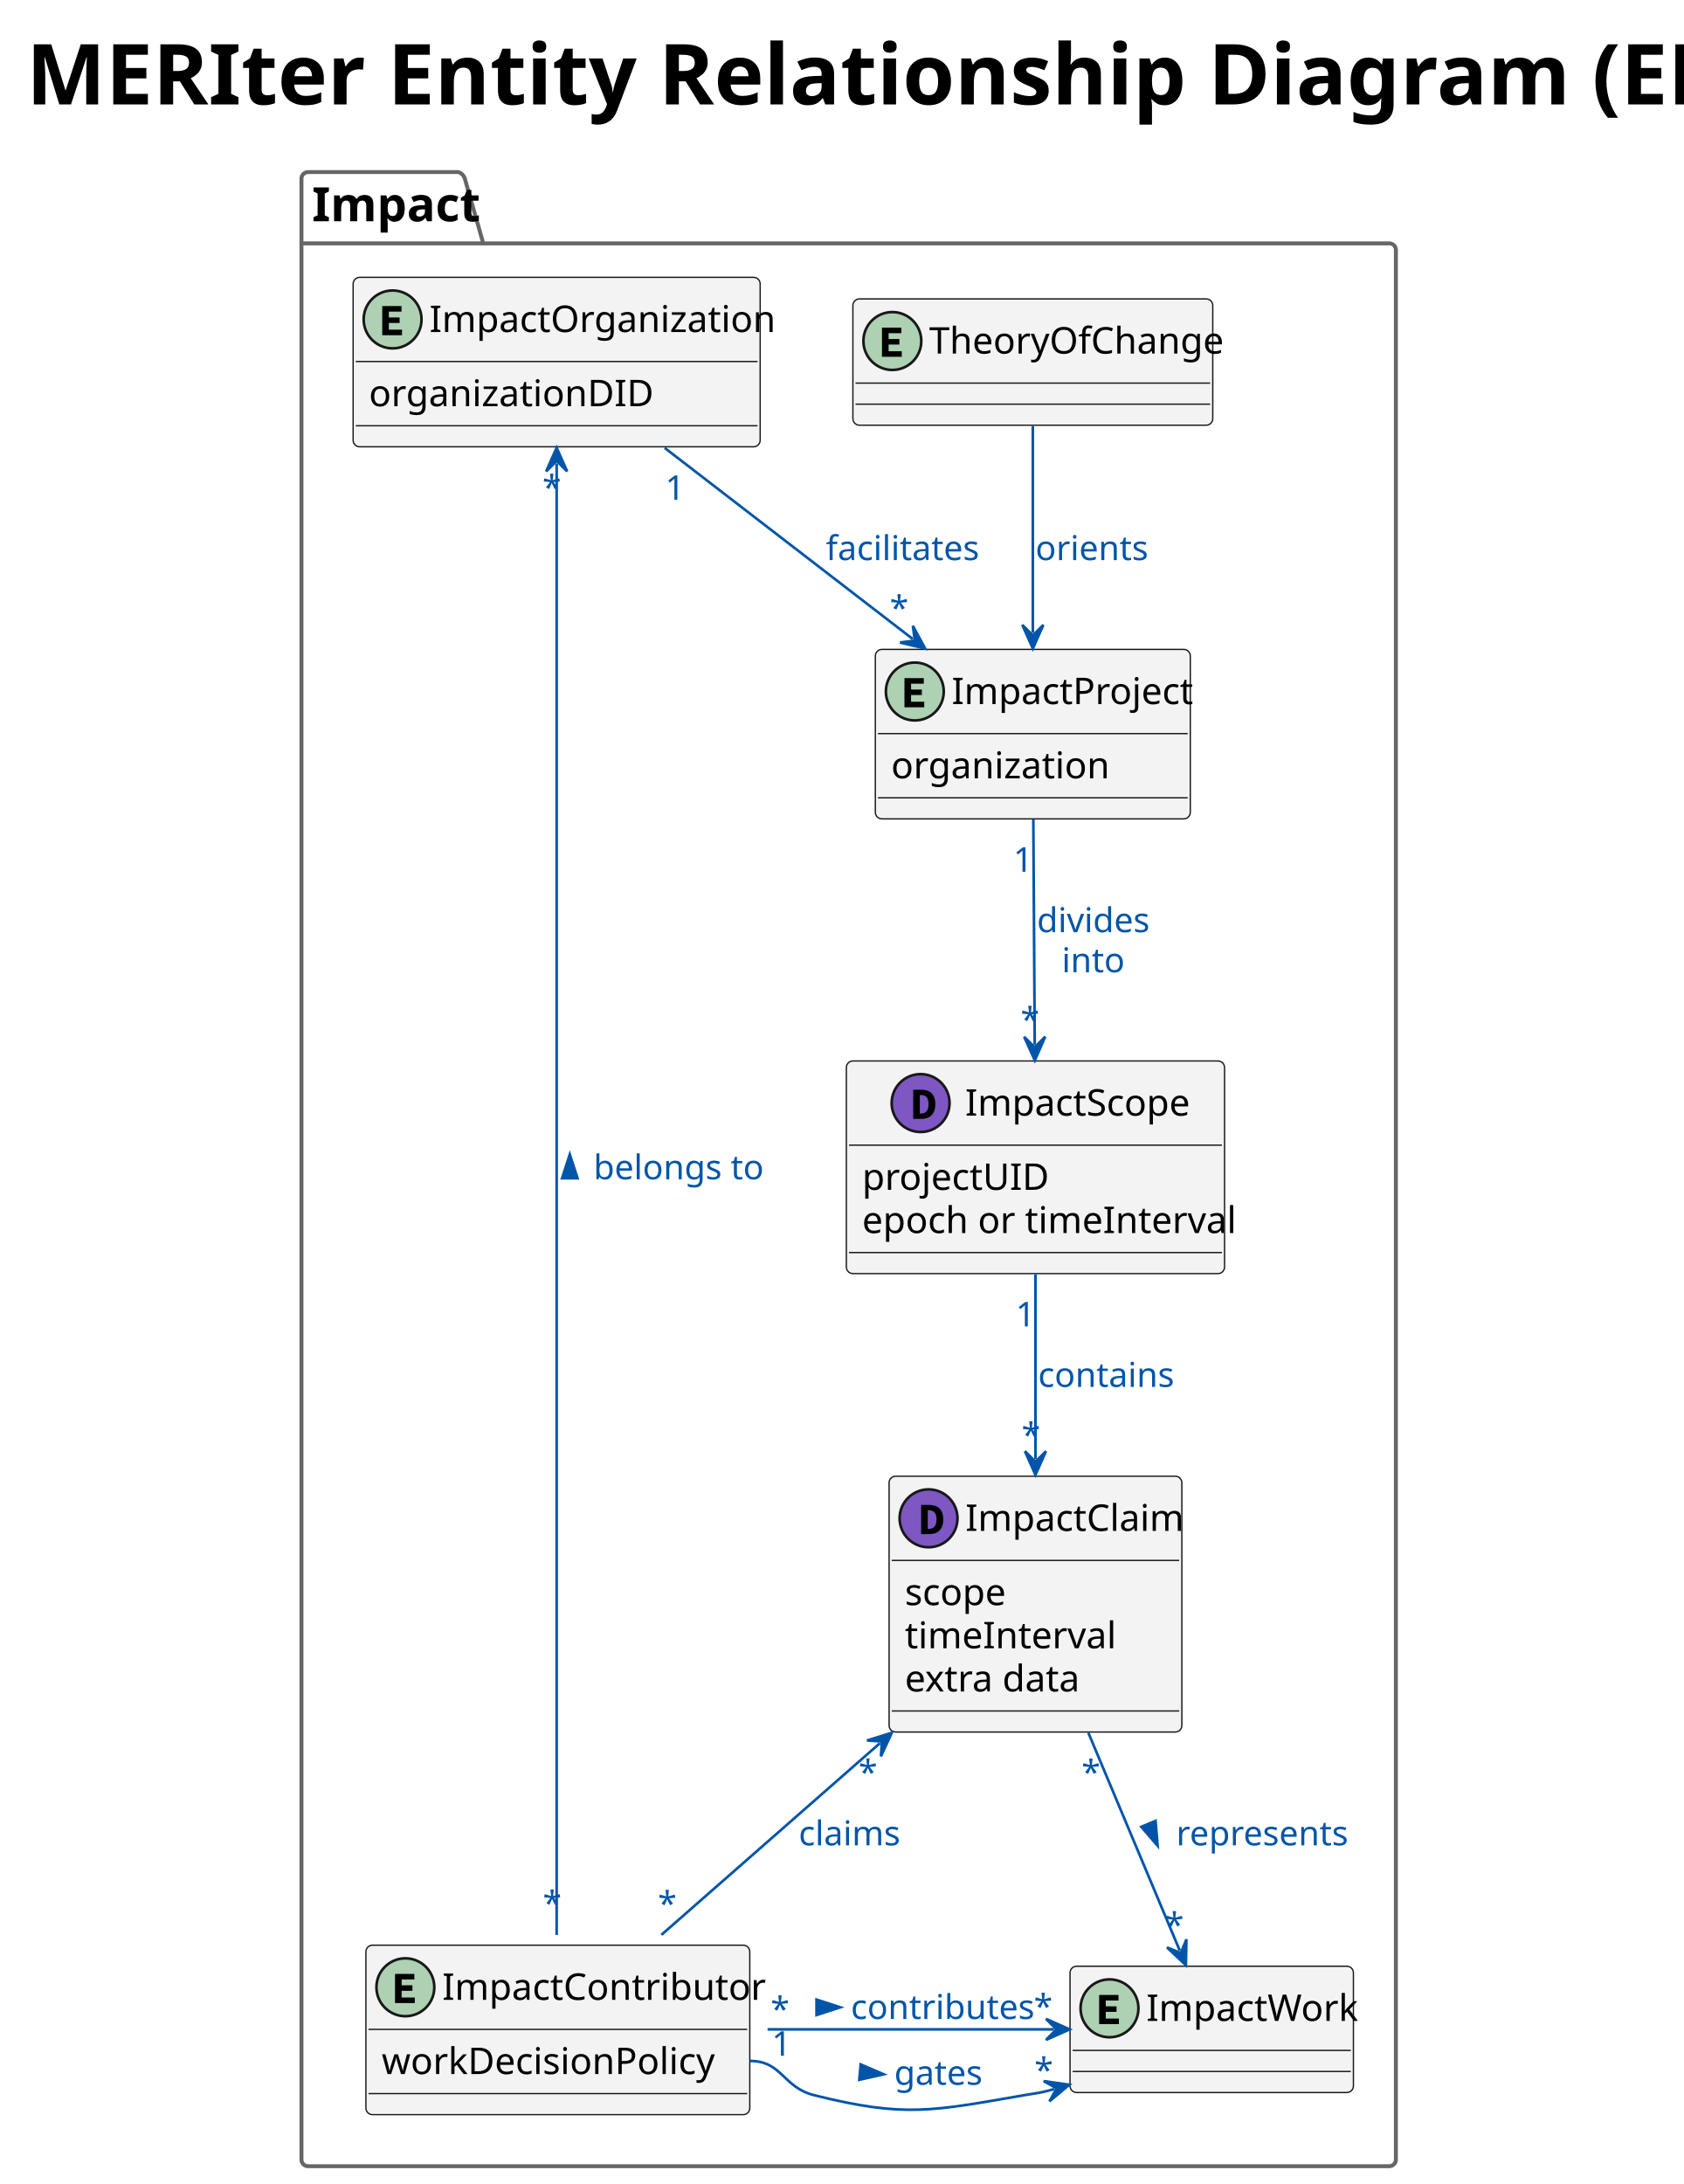
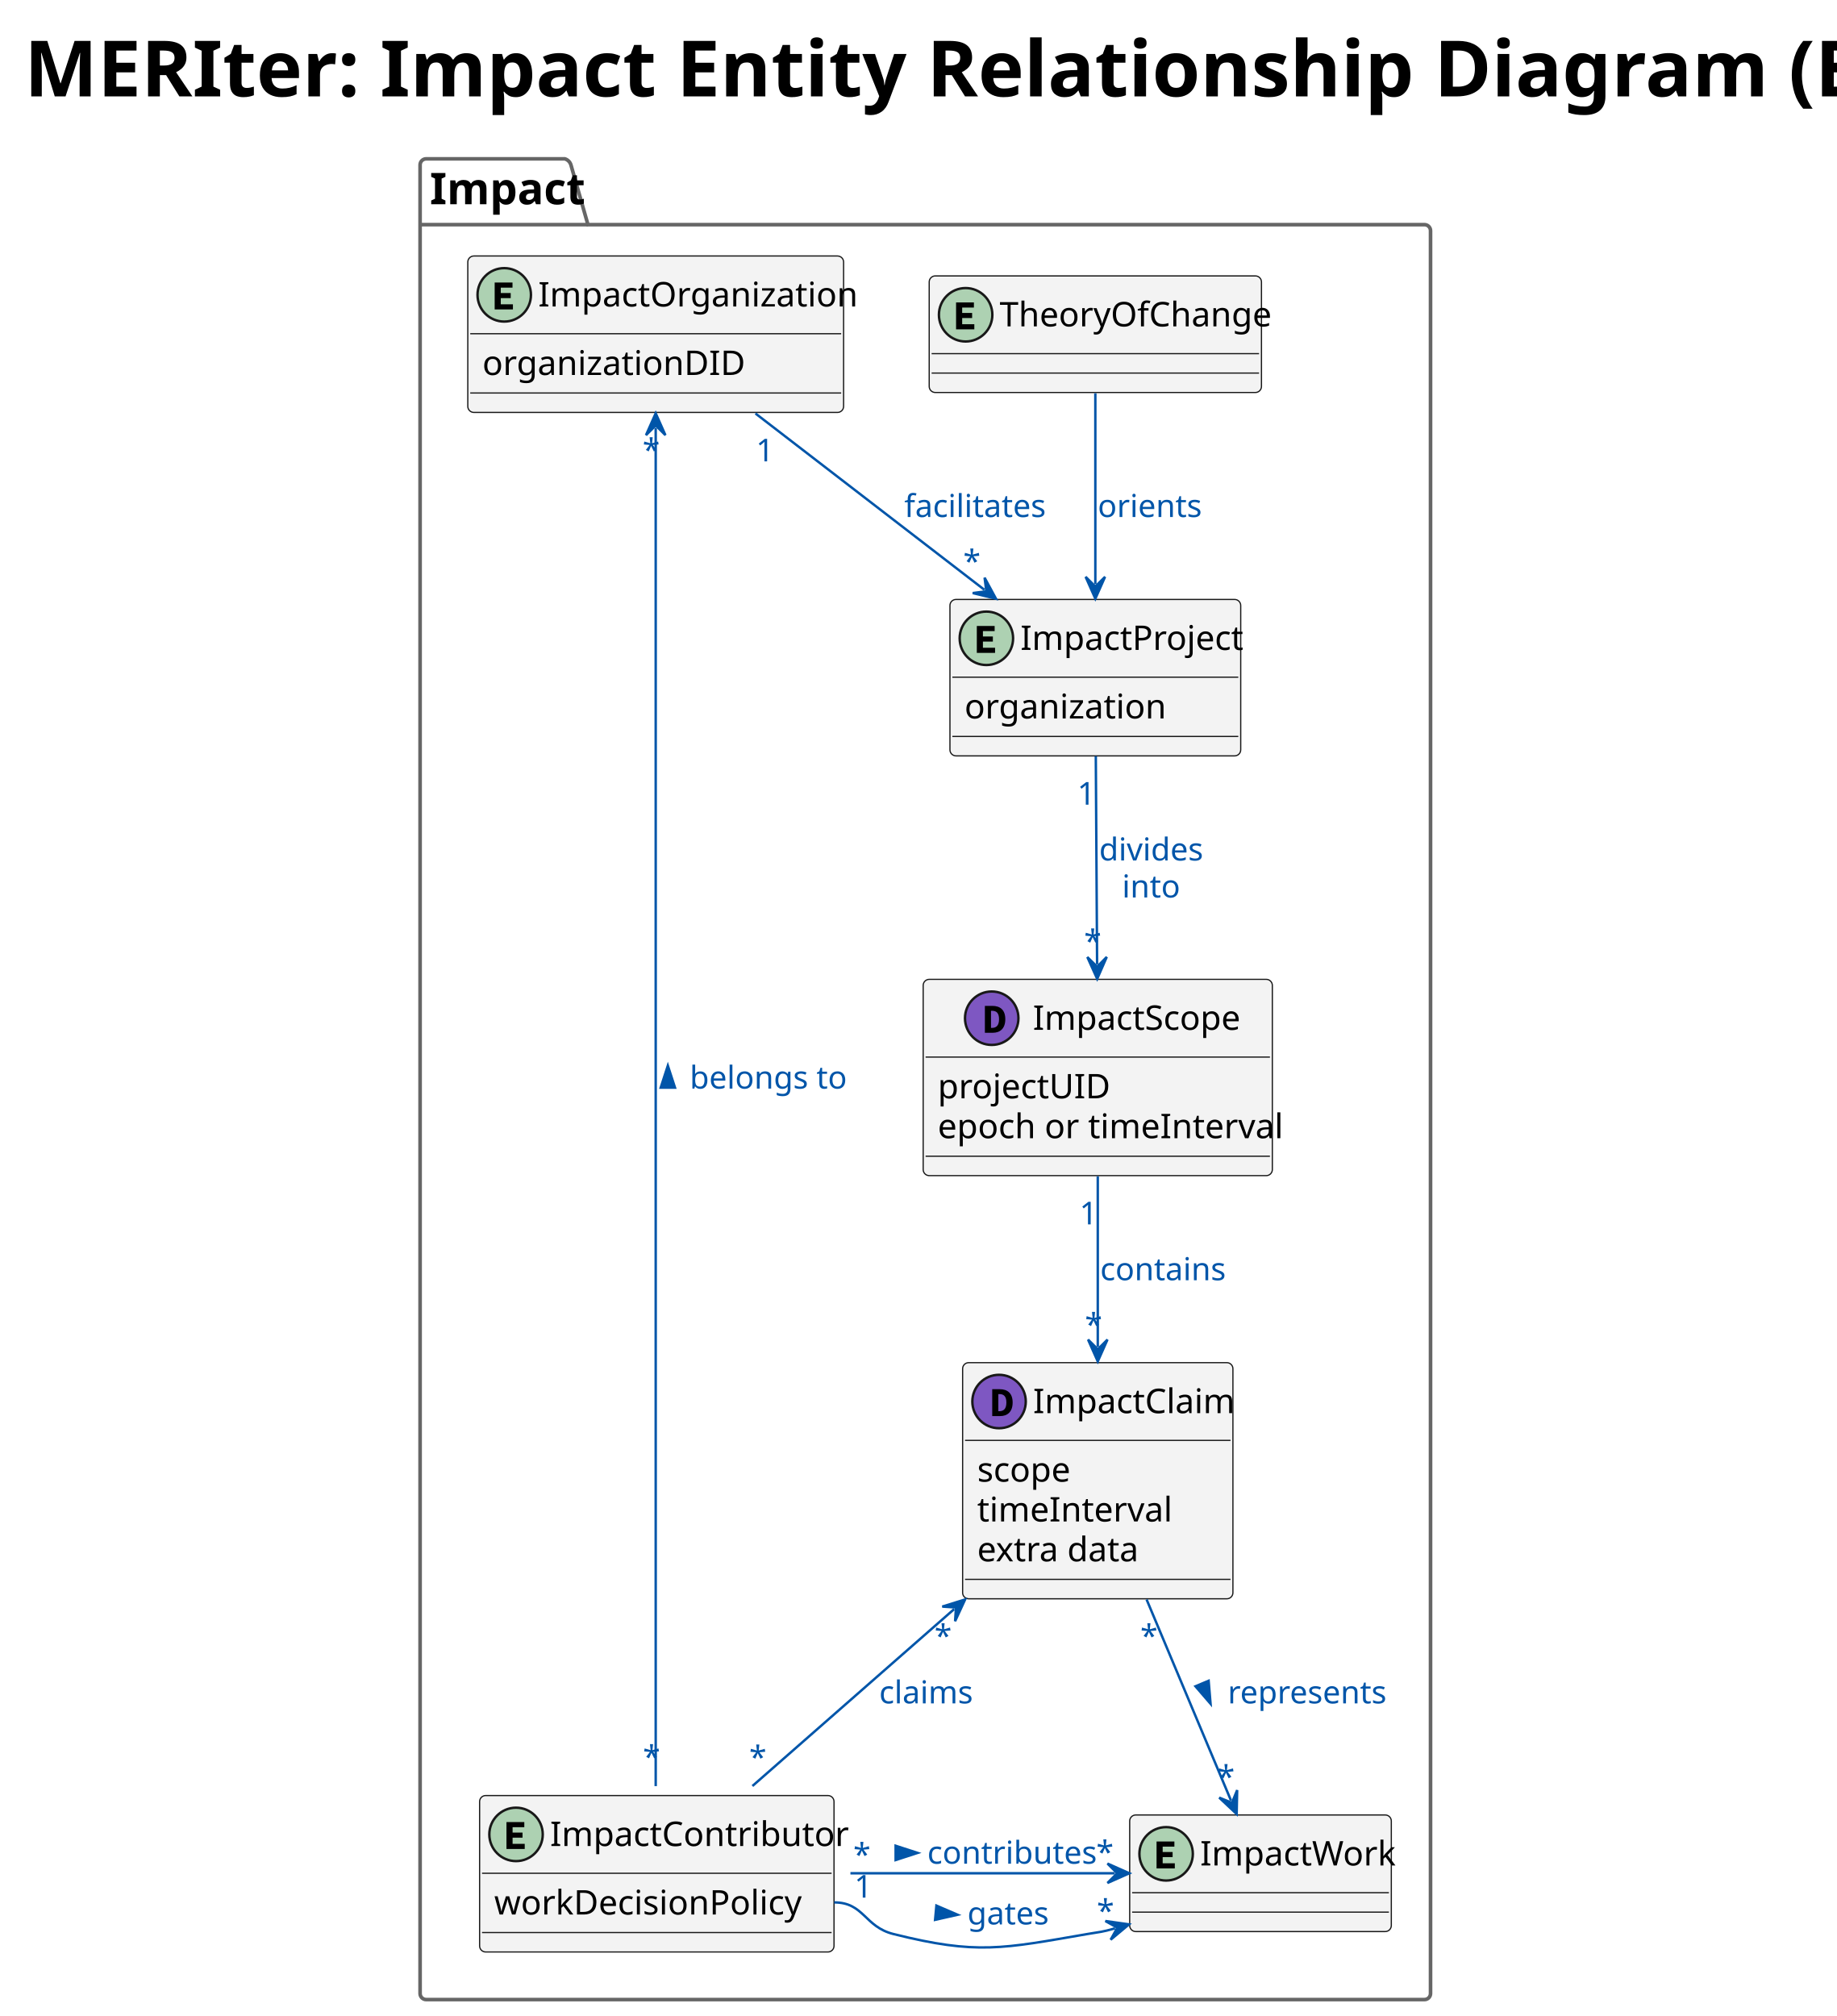
- <svg xmlns="http://www.w3.org/2000/svg" xmlns:xlink="http://www.w3.org/1999/xlink" contentStyleType="text/css" data-diagram-type="CLASS" height="830px" preserveAspectRatio="none" style="width:640px;height:830px;background:#FFFFFF;" version="1.1" viewBox="0 0 640 830" width="640px" zoomAndPan="magnify">
+ <svg xmlns="http://www.w3.org/2000/svg" xmlns:xlink="http://www.w3.org/1999/xlink" contentStyleType="text/css" data-diagram-type="CLASS" height="830px" preserveAspectRatio="none" style="width:756px;height:830px;background:#FFFFFF;" version="1.1" viewBox="0 0 756 830" width="756px" zoomAndPan="magnify">
  <defs />
  <g>
-     <g class="title" data-source-line="25">
-       <text fill="#000000" font-family="sans-serif" font-size="32" font-weight="bold" lengthAdjust="spacing" textLength="612.172" x="10" y="39.688">MERIter Entity Relationship Diagram (ERD)</text>
+     <g class="title" data-source-line="27">
+       <text fill="#000000" font-family="sans-serif" font-size="32" font-weight="bold" lengthAdjust="spacing" textLength="728.906" x="10" y="39.688">MERIter: Impact Entity Relationship Diagram (ERD)</text>
    </g>
-     <g class="cluster" data-entity="Impact" data-source-line="94" data-uid="ent0002" id="cluster_Impact">
-       <path d="M117.086,65.394 L174.186,65.394 A3.75,3.75 0 0 1 176.686,67.894 L183.686,92.488 L528.086,92.488 A2.5,2.5 0 0 1 530.586,94.988 L530.586,820.735 A2.5,2.5 0 0 1 528.086,823.235 L117.086,823.235 A2.5,2.5 0 0 1 114.586,820.735 L114.586,67.894 A2.5,2.5 0 0 1 117.086,65.394" fill="none" style="stroke:#666666;stroke-width:1.5;" />
-       <line style="stroke:#666666;stroke-width:1.5;" x1="114.586" x2="183.686" y1="92.488" y2="92.488" />
-       <text fill="#000000" font-family="sans-serif" font-size="18" font-weight="bold" lengthAdjust="spacing" textLength="56.101" x="118.586" y="84.094">Impact</text>
+     <g class="cluster" data-entity="Impact" data-source-line="96" data-uid="ent0002" id="cluster_Impact">
+       <path d="M175.453,65.394 L232.554,65.394 A3.75,3.75 0 0 1 235.054,67.894 L242.054,92.488 L586.453,92.488 A2.5,2.5 0 0 1 588.953,94.988 L588.953,820.735 A2.5,2.5 0 0 1 586.453,823.235 L175.453,823.235 A2.5,2.5 0 0 1 172.953,820.735 L172.953,67.894 A2.5,2.5 0 0 1 175.453,65.394" fill="none" style="stroke:#666666;stroke-width:1.5;" />
+       <line style="stroke:#666666;stroke-width:1.5;" x1="172.953" x2="242.054" y1="92.488" y2="92.488" />
+       <text fill="#000000" font-family="sans-serif" font-size="18" font-weight="bold" lengthAdjust="spacing" textLength="56.101" x="176.953" y="84.094">Impact</text>
    </g>
-     <g class="entity" data-entity="TheoryOfChange" data-source-line="95" data-uid="ent0003" id="entity_TheoryOfChange">
+     <g class="entity" data-entity="TheoryOfChange" data-source-line="97" data-uid="ent0003" id="entity_TheoryOfChange">
      <a href="" target="_top" title="The TheoryOfChange is a framework that describes how and why desired changes are expected to happen in a particular context." xlink:actuate="onRequest" xlink:href="" xlink:show="new" xlink:title="The TheoryOfChange is a framework that describes how and why desired changes are expected to happen in a particular context." xlink:type="simple">
-         <rect fill="#555555" fill-opacity="0.067" height="48" rx="2.5" ry="2.5" style="stroke:#181818;stroke-width:0.5;" width="136.795" x="324.186" y="113.594" />
-         <ellipse cx="339.186" cy="129.595" fill="#ADD1B2" rx="11" ry="11" style="stroke:#181818;stroke-width:1;" />
-         <path d="M335.248,135.595 L342.764,135.595 L342.764,133.485 L337.764,133.485 L337.764,130.938 L341.858,130.938 L341.858,128.845 L337.764,128.845 L337.764,126.626 L342.592,126.626 L342.592,124.516 L335.248,124.516 L335.248,135.595 Z " fill="#000000" />
-         <text fill="#000000" font-family="sans-serif" font-size="14" lengthAdjust="spacing" textLength="104.795" x="353.186" y="134.38">TheoryOfChange</text>
-         <line style="stroke:#181818;stroke-width:0.5;" x1="325.186" x2="459.981" y1="145.595" y2="145.595" />
-         <line style="stroke:#181818;stroke-width:0.5;" x1="325.186" x2="459.981" y1="153.595" y2="153.595" />
+         <rect fill="#555555" fill-opacity="0.067" height="48" rx="2.5" ry="2.5" style="stroke:#181818;stroke-width:0.5;" width="136.795" x="382.553" y="113.594" />
+         <ellipse cx="397.553" cy="129.595" fill="#ADD1B2" rx="11" ry="11" style="stroke:#181818;stroke-width:1;" />
+         <path d="M393.616,135.595 L401.131,135.595 L401.131,133.485 L396.131,133.485 L396.131,130.938 L400.225,130.938 L400.225,128.845 L396.131,128.845 L396.131,126.626 L400.959,126.626 L400.959,124.516 L393.616,124.516 L393.616,135.595 Z " fill="#000000" />
+         <text fill="#000000" font-family="sans-serif" font-size="14" lengthAdjust="spacing" textLength="104.795" x="411.553" y="134.38">TheoryOfChange</text>
+         <line style="stroke:#181818;stroke-width:0.5;" x1="383.553" x2="518.348" y1="145.595" y2="145.595" />
+         <line style="stroke:#181818;stroke-width:0.5;" x1="383.553" x2="518.348" y1="153.595" y2="153.595" />
      </a>
    </g>
-     <g class="entity" data-entity="ImpactOrganization" data-source-line="97" data-uid="ent0004" id="entity_ImpactOrganization">
+     <g class="entity" data-entity="ImpactOrganization" data-source-line="99" data-uid="ent0004" id="entity_ImpactOrganization">
      <a href="" target="_top" title="The ImpactOrganization is an entity that facilitates and oversees impact projects and their contributors." xlink:actuate="onRequest" xlink:href="" xlink:show="new" xlink:title="The ImpactOrganization is an entity that facilitates and oversees impact projects and their contributors." xlink:type="simple">
-         <rect fill="#555555" fill-opacity="0.067" height="64.406" rx="2.5" ry="2.5" style="stroke:#181818;stroke-width:0.5;" width="154.719" x="134.226" y="105.394" />
-         <ellipse cx="149.226" cy="121.394" fill="#ADD1B2" rx="11" ry="11" style="stroke:#181818;stroke-width:1;" />
-         <path d="M145.288,127.394 L152.804,127.394 L152.804,125.285 L147.804,125.285 L147.804,122.738 L151.898,122.738 L151.898,120.644 L147.804,120.644 L147.804,118.426 L152.632,118.426 L152.632,116.316 L145.288,116.316 L145.288,127.394 Z " fill="#000000" />
-         <text fill="#000000" font-family="sans-serif" font-size="14" lengthAdjust="spacing" textLength="122.719" x="163.226" y="126.18">ImpactOrganization</text>
-         <line style="stroke:#181818;stroke-width:0.5;" x1="135.226" x2="287.945" y1="137.394" y2="137.394" />
-         <text fill="#000000" font-family="sans-serif" font-size="14" lengthAdjust="spacing" textLength="99.784" x="140.226" y="154.383">organizationDID</text>
-         <line style="stroke:#181818;stroke-width:0.5;" x1="135.226" x2="287.945" y1="161.801" y2="161.801" />
+         <rect fill="#555555" fill-opacity="0.067" height="64.406" rx="2.5" ry="2.5" style="stroke:#181818;stroke-width:0.5;" width="154.719" x="192.593" y="105.394" />
+         <ellipse cx="207.593" cy="121.394" fill="#ADD1B2" rx="11" ry="11" style="stroke:#181818;stroke-width:1;" />
+         <path d="M203.656,127.394 L211.171,127.394 L211.171,125.285 L206.171,125.285 L206.171,122.738 L210.265,122.738 L210.265,120.644 L206.171,120.644 L206.171,118.426 L210.999,118.426 L210.999,116.316 L203.656,116.316 L203.656,127.394 Z " fill="#000000" />
+         <text fill="#000000" font-family="sans-serif" font-size="14" lengthAdjust="spacing" textLength="122.719" x="221.593" y="126.18">ImpactOrganization</text>
+         <line style="stroke:#181818;stroke-width:0.5;" x1="193.593" x2="346.312" y1="137.394" y2="137.394" />
+         <text fill="#000000" font-family="sans-serif" font-size="14" lengthAdjust="spacing" textLength="99.784" x="198.593" y="154.383">organizationDID</text>
+         <line style="stroke:#181818;stroke-width:0.5;" x1="193.593" x2="346.312" y1="161.801" y2="161.801" />
      </a>
    </g>
-     <g class="entity" data-entity="ImpactProject" data-source-line="102" data-uid="ent0005" id="entity_ImpactProject">
+     <g class="entity" data-entity="ImpactProject" data-source-line="104" data-uid="ent0005" id="entity_ImpactProject">
      <a href="" target="_top" title="The ImpactProject is a specific initiative aimed at creating measurable positive impact within defined scopes." xlink:actuate="onRequest" xlink:href="" xlink:show="new" xlink:title="The ImpactProject is a specific initiative aimed at creating measurable positive impact within defined scopes." xlink:type="simple">
-         <rect fill="#555555" fill-opacity="0.067" height="64.406" rx="2.5" ry="2.5" style="stroke:#181818;stroke-width:0.5;" width="119.712" x="332.726" y="246.794" />
-         <ellipse cx="347.726" cy="262.795" fill="#ADD1B2" rx="11" ry="11" style="stroke:#181818;stroke-width:1;" />
-         <path d="M343.788,268.795 L351.304,268.795 L351.304,266.685 L346.304,266.685 L346.304,264.138 L350.398,264.138 L350.398,262.045 L346.304,262.045 L346.304,259.826 L351.132,259.826 L351.132,257.716 L343.788,257.716 L343.788,268.795 Z " fill="#000000" />
-         <text fill="#000000" font-family="sans-serif" font-size="14" lengthAdjust="spacing" textLength="87.712" x="361.726" y="267.58">ImpactProject</text>
-         <line style="stroke:#181818;stroke-width:0.5;" x1="333.726" x2="451.438" y1="278.795" y2="278.795" />
-         <text fill="#000000" font-family="sans-serif" font-size="14" lengthAdjust="spacing" textLength="77.602" x="338.726" y="295.783">organization</text>
-         <line style="stroke:#181818;stroke-width:0.5;" x1="333.726" x2="451.438" y1="303.201" y2="303.201" />
+         <rect fill="#555555" fill-opacity="0.067" height="64.406" rx="2.5" ry="2.5" style="stroke:#181818;stroke-width:0.5;" width="119.712" x="391.093" y="246.794" />
+         <ellipse cx="406.093" cy="262.795" fill="#ADD1B2" rx="11" ry="11" style="stroke:#181818;stroke-width:1;" />
+         <path d="M402.156,268.795 L409.671,268.795 L409.671,266.685 L404.671,266.685 L404.671,264.138 L408.765,264.138 L408.765,262.045 L404.671,262.045 L404.671,259.826 L409.499,259.826 L409.499,257.716 L402.156,257.716 L402.156,268.795 Z " fill="#000000" />
+         <text fill="#000000" font-family="sans-serif" font-size="14" lengthAdjust="spacing" textLength="87.712" x="420.093" y="267.58">ImpactProject</text>
+         <line style="stroke:#181818;stroke-width:0.5;" x1="392.093" x2="509.805" y1="278.795" y2="278.795" />
+         <text fill="#000000" font-family="sans-serif" font-size="14" lengthAdjust="spacing" textLength="77.602" x="397.093" y="295.783">organization</text>
+         <line style="stroke:#181818;stroke-width:0.5;" x1="392.093" x2="509.805" y1="303.201" y2="303.201" />
      </a>
    </g>
-     <g class="entity" data-entity="ImpactWork" data-source-line="107" data-uid="ent0006" id="entity_ImpactWork">
+     <g class="entity" data-entity="ImpactWork" data-source-line="109" data-uid="ent0006" id="entity_ImpactWork">
      <a href="" target="_top" title="The ImpactWork is the actual work performed by contributors that generates impact within a project." xlink:actuate="onRequest" xlink:href="" xlink:show="new" xlink:title="The ImpactWork is the actual work performed by contributors that generates impact within a project." xlink:type="simple">
-         <rect fill="#555555" fill-opacity="0.067" height="48" rx="2.5" ry="2.5" style="stroke:#181818;stroke-width:0.5;" width="107.715" x="406.726" y="747.235" />
-         <ellipse cx="421.726" cy="763.235" fill="#ADD1B2" rx="11" ry="11" style="stroke:#181818;stroke-width:1;" />
-         <path d="M417.788,769.235 L425.304,769.235 L425.304,767.125 L420.304,767.125 L420.304,764.578 L424.398,764.578 L424.398,762.485 L420.304,762.485 L420.304,760.266 L425.132,760.266 L425.132,758.156 L417.788,758.156 L417.788,769.235 Z " fill="#000000" />
-         <text fill="#000000" font-family="sans-serif" font-size="14" lengthAdjust="spacing" textLength="75.715" x="435.726" y="768.02">ImpactWork</text>
-         <line style="stroke:#181818;stroke-width:0.5;" x1="407.726" x2="513.441" y1="779.235" y2="779.235" />
-         <line style="stroke:#181818;stroke-width:0.5;" x1="407.726" x2="513.441" y1="787.235" y2="787.235" />
+         <rect fill="#555555" fill-opacity="0.067" height="48" rx="2.5" ry="2.5" style="stroke:#181818;stroke-width:0.5;" width="107.715" x="465.093" y="747.235" />
+         <ellipse cx="480.093" cy="763.235" fill="#ADD1B2" rx="11" ry="11" style="stroke:#181818;stroke-width:1;" />
+         <path d="M476.156,769.235 L483.671,769.235 L483.671,767.125 L478.671,767.125 L478.671,764.578 L482.765,764.578 L482.765,762.485 L478.671,762.485 L478.671,760.266 L483.499,760.266 L483.499,758.156 L476.156,758.156 L476.156,769.235 Z " fill="#000000" />
+         <text fill="#000000" font-family="sans-serif" font-size="14" lengthAdjust="spacing" textLength="75.715" x="494.093" y="768.02">ImpactWork</text>
+         <line style="stroke:#181818;stroke-width:0.5;" x1="466.093" x2="571.808" y1="779.235" y2="779.235" />
+         <line style="stroke:#181818;stroke-width:0.5;" x1="466.093" x2="571.808" y1="787.235" y2="787.235" />
      </a>
    </g>
-     <g class="entity" data-entity="ImpactScope" data-source-line="108" data-uid="ent0007" id="entity_ImpactScope">
+     <g class="entity" data-entity="ImpactScope" data-source-line="110" data-uid="ent0007" id="entity_ImpactScope">
      <a href="" target="_top" title="The ImpactScope is a piece of structured data defining boundaries and timeframes for measuring impact within a project." xlink:actuate="onRequest" xlink:href="" xlink:show="new" xlink:title="The ImpactScope is a piece of structured data defining boundaries and timeframes for measuring impact within a project." xlink:type="simple">
-         <rect fill="#555555" fill-opacity="0.067" height="80.812" rx="2.5" ry="2.5" style="stroke:#181818;stroke-width:0.5;" width="143.756" x="321.706" y="403.204" />
-         <ellipse cx="349.925" cy="419.204" fill="#7E57C2" rx="11" ry="11" style="stroke:#181818;stroke-width:1;" />
-         <path d="M347.113,425.204 L350.331,425.204 C353.409,425.204 355.519,423.423 355.519,419.611 C355.519,415.798 353.409,414.126 350.175,414.126 L347.113,414.126 L347.113,425.204 Z M349.628,423.189 L349.628,416.142 L350.034,416.142 C351.769,416.142 352.941,416.954 352.941,419.611 C352.941,422.267 351.769,423.189 350.034,423.189 L349.628,423.189 Z " fill="#000000" />
-         <text fill="#000000" font-family="sans-serif" font-size="14" lengthAdjust="spacing" textLength="82.38" x="366.863" y="423.99">ImpactScope</text>
-         <line style="stroke:#181818;stroke-width:0.5;" x1="322.706" x2="464.462" y1="435.204" y2="435.204" />
-         <text fill="#000000" font-family="sans-serif" font-size="14" lengthAdjust="spacing" textLength="65.345" x="327.706" y="452.193">projectUID</text>
-         <text fill="#000000" font-family="sans-serif" font-size="14" lengthAdjust="spacing" textLength="131.756" x="327.706" y="468.599">epoch or timeInterval</text>
-         <line style="stroke:#181818;stroke-width:0.5;" x1="322.706" x2="464.462" y1="476.017" y2="476.017" />
+         <rect fill="#555555" fill-opacity="0.067" height="80.812" rx="2.5" ry="2.5" style="stroke:#181818;stroke-width:0.5;" width="143.756" x="380.073" y="403.204" />
+         <ellipse cx="408.292" cy="419.204" fill="#7E57C2" rx="11" ry="11" style="stroke:#181818;stroke-width:1;" />
+         <path d="M405.48,425.204 L408.699,425.204 C411.777,425.204 413.886,423.423 413.886,419.611 C413.886,415.798 411.777,414.126 408.542,414.126 L405.48,414.126 L405.48,425.204 Z M407.995,423.189 L407.995,416.142 L408.402,416.142 C410.136,416.142 411.308,416.954 411.308,419.611 C411.308,422.267 410.136,423.189 408.402,423.189 L407.995,423.189 Z " fill="#000000" />
+         <text fill="#000000" font-family="sans-serif" font-size="14" lengthAdjust="spacing" textLength="82.38" x="425.23" y="423.99">ImpactScope</text>
+         <line style="stroke:#181818;stroke-width:0.5;" x1="381.073" x2="522.829" y1="435.204" y2="435.204" />
+         <text fill="#000000" font-family="sans-serif" font-size="14" lengthAdjust="spacing" textLength="65.345" x="386.073" y="452.193">projectUID</text>
+         <text fill="#000000" font-family="sans-serif" font-size="14" lengthAdjust="spacing" textLength="131.756" x="386.073" y="468.599">epoch or timeInterval</text>
+         <line style="stroke:#181818;stroke-width:0.5;" x1="381.073" x2="522.829" y1="476.017" y2="476.017" />
      </a>
    </g>
-     <g class="entity" data-entity="ImpactClaim" data-source-line="126" data-uid="ent0008" id="entity_ImpactClaim">
+     <g class="entity" data-entity="ImpactClaim" data-source-line="128" data-uid="ent0008" id="entity_ImpactClaim">
      <a href="" target="_top" title="The ImpactClaim is a structured piece of data serving as a vehicle for ImpactContributor entities to group communicate outcomes to Measurers" xlink:actuate="onRequest" xlink:href="" xlink:show="new" xlink:title="The ImpactClaim is a structured piece of data serving as a vehicle for ImpactContributor entities to group communicate outcomes to Measurers" xlink:type="simple">
-         <rect fill="#555555" fill-opacity="0.067" height="97.219" rx="2.5" ry="2.5" style="stroke:#181818;stroke-width:0.5;" width="111.283" x="337.946" y="561.014" />
-         <ellipse cx="352.946" cy="577.014" fill="#7E57C2" rx="11" ry="11" style="stroke:#181818;stroke-width:1;" />
-         <path d="M350.133,583.014 L353.352,583.014 C356.43,583.014 358.54,581.233 358.54,577.421 C358.54,573.608 356.43,571.936 353.196,571.936 L350.133,571.936 L350.133,583.014 Z M352.649,580.999 L352.649,573.952 L353.055,573.952 C354.79,573.952 355.962,574.764 355.962,577.421 C355.962,580.077 354.79,580.999 353.055,580.999 L352.649,580.999 Z " fill="#000000" />
-         <text fill="#000000" font-family="sans-serif" font-size="14" lengthAdjust="spacing" textLength="79.283" x="366.946" y="581.8">ImpactClaim</text>
-         <line style="stroke:#181818;stroke-width:0.5;" x1="338.946" x2="448.229" y1="593.014" y2="593.014" />
-         <text fill="#000000" font-family="sans-serif" font-size="14" lengthAdjust="spacing" textLength="37.823" x="343.946" y="610.003">scope</text>
-         <text fill="#000000" font-family="sans-serif" font-size="14" lengthAdjust="spacing" textLength="73.773" x="343.946" y="626.409">timeInterval</text>
-         <text fill="#000000" font-family="sans-serif" font-size="14" lengthAdjust="spacing" textLength="62.487" x="343.946" y="642.815">extra data</text>
-         <line style="stroke:#181818;stroke-width:0.5;" x1="338.946" x2="448.229" y1="650.233" y2="650.233" />
+         <rect fill="#555555" fill-opacity="0.067" height="97.219" rx="2.5" ry="2.5" style="stroke:#181818;stroke-width:0.5;" width="111.283" x="396.313" y="561.014" />
+         <ellipse cx="411.313" cy="577.014" fill="#7E57C2" rx="11" ry="11" style="stroke:#181818;stroke-width:1;" />
+         <path d="M408.501,583.014 L411.719,583.014 C414.798,583.014 416.907,581.233 416.907,577.421 C416.907,573.608 414.798,571.936 411.563,571.936 L408.501,571.936 L408.501,583.014 Z M411.016,580.999 L411.016,573.952 L411.423,573.952 C413.157,573.952 414.329,574.764 414.329,577.421 C414.329,580.077 413.157,580.999 411.423,580.999 L411.016,580.999 Z " fill="#000000" />
+         <text fill="#000000" font-family="sans-serif" font-size="14" lengthAdjust="spacing" textLength="79.283" x="425.313" y="581.8">ImpactClaim</text>
+         <line style="stroke:#181818;stroke-width:0.5;" x1="397.313" x2="506.596" y1="593.014" y2="593.014" />
+         <text fill="#000000" font-family="sans-serif" font-size="14" lengthAdjust="spacing" textLength="37.823" x="402.313" y="610.003">scope</text>
+         <text fill="#000000" font-family="sans-serif" font-size="14" lengthAdjust="spacing" textLength="73.773" x="402.313" y="626.409">timeInterval</text>
+         <text fill="#000000" font-family="sans-serif" font-size="14" lengthAdjust="spacing" textLength="62.487" x="402.313" y="642.815">extra data</text>
+         <line style="stroke:#181818;stroke-width:0.5;" x1="397.313" x2="506.596" y1="650.233" y2="650.233" />
      </a>
    </g>
-     <g class="entity" data-entity="ImpactContributor" data-source-line="146" data-uid="ent0009" id="entity_ImpactContributor">
+     <g class="entity" data-entity="ImpactContributor" data-source-line="148" data-uid="ent0009" id="entity_ImpactContributor">
      <a href="" target="_top" title="The ImpactContributor is a human and/or digital entity that performs work and claims impact within projects." xlink:actuate="onRequest" xlink:href="" xlink:show="new" xlink:title="The ImpactContributor is a human and/or digital entity that performs work and claims impact within projects." xlink:type="simple">
-         <rect fill="#555555" fill-opacity="0.067" height="64.406" rx="2.5" ry="2.5" style="stroke:#181818;stroke-width:0.5;" width="145.914" x="139.086" y="739.235" />
-         <ellipse cx="154.086" cy="755.235" fill="#ADD1B2" rx="11" ry="11" style="stroke:#181818;stroke-width:1;" />
-         <path d="M150.148,761.235 L157.664,761.235 L157.664,759.125 L152.664,759.125 L152.664,756.578 L156.758,756.578 L156.758,754.485 L152.664,754.485 L152.664,752.266 L157.492,752.266 L157.492,750.156 L150.148,750.156 L150.148,761.235 Z " fill="#000000" />
-         <text fill="#000000" font-family="sans-serif" font-size="14" lengthAdjust="spacing" textLength="113.914" x="168.086" y="760.02">ImpactContributor</text>
-         <line style="stroke:#181818;stroke-width:0.5;" x1="140.086" x2="284" y1="771.235" y2="771.235" />
-         <text fill="#000000" font-family="sans-serif" font-size="14" lengthAdjust="spacing" textLength="121.611" x="145.086" y="788.223">workDecisionPolicy</text>
-         <line style="stroke:#181818;stroke-width:0.5;" x1="140.086" x2="284" y1="795.641" y2="795.641" />
+         <rect fill="#555555" fill-opacity="0.067" height="64.406" rx="2.5" ry="2.5" style="stroke:#181818;stroke-width:0.5;" width="145.914" x="197.453" y="739.235" />
+         <ellipse cx="212.453" cy="755.235" fill="#ADD1B2" rx="11" ry="11" style="stroke:#181818;stroke-width:1;" />
+         <path d="M208.516,761.235 L216.031,761.235 L216.031,759.125 L211.031,759.125 L211.031,756.578 L215.125,756.578 L215.125,754.485 L211.031,754.485 L211.031,752.266 L215.859,752.266 L215.859,750.156 L208.516,750.156 L208.516,761.235 Z " fill="#000000" />
+         <text fill="#000000" font-family="sans-serif" font-size="14" lengthAdjust="spacing" textLength="113.914" x="226.453" y="760.02">ImpactContributor</text>
+         <line style="stroke:#181818;stroke-width:0.5;" x1="198.453" x2="342.367" y1="771.235" y2="771.235" />
+         <text fill="#000000" font-family="sans-serif" font-size="14" lengthAdjust="spacing" textLength="121.611" x="203.453" y="788.223">workDecisionPolicy</text>
+         <line style="stroke:#181818;stroke-width:0.5;" x1="198.453" x2="342.367" y1="795.641" y2="795.641" />
      </a>
    </g>
-     <g class="link" data-entity-1="TheoryOfChange" data-entity-2="ImpactProject" data-source-line="152" data-uid="lnk10" id="link_TheoryOfChange_ImpactProject">
-       <path codeLine="152" d="M392.586,161.924 C392.586,185.105 392.586,214.794 392.586,240.484" fill="none" id="TheoryOfChange-to-ImpactProject" style="stroke:#0055A9;stroke-width:1;" />
-       <polygon fill="#0055A9" points="392.586,246.484,396.586,237.484,392.586,241.484,388.586,237.484,392.586,246.484" style="stroke:#0055A9;stroke-width:1;" />
-       <text fill="#0055A9" font-family="sans-serif" font-size="13" lengthAdjust="spacing" textLength="40.016" x="393.586" y="212.855">orients</text>
+     <g class="link" data-entity-1="TheoryOfChange" data-entity-2="ImpactProject" data-source-line="154" data-uid="lnk10" id="link_TheoryOfChange_ImpactProject">
+       <path codeLine="154" d="M450.953,161.924 C450.953,185.105 450.953,214.794 450.953,240.484" fill="none" id="TheoryOfChange-to-ImpactProject" style="stroke:#0055A9;stroke-width:1;" />
+       <polygon fill="#0055A9" points="450.953,246.484,454.953,237.484,450.953,241.484,446.953,237.484,450.953,246.484" style="stroke:#0055A9;stroke-width:1;" />
+       <text fill="#0055A9" font-family="sans-serif" font-size="13" lengthAdjust="spacing" textLength="40.016" x="451.953" y="212.855">orients</text>
    </g>
-     <g class="link" data-entity-1="ImpactOrganization" data-entity-2="ImpactProject" data-source-line="153" data-uid="lnk11" id="link_ImpactOrganization_ImpactProject">
-       <path codeLine="153" d="M252.656,170.225 C282.276,193.044 317.343,220.043 346.923,242.833" fill="none" id="ImpactOrganization-to-ImpactProject" style="stroke:#0055A9;stroke-width:1;" />
-       <polygon fill="#0055A9" points="351.676,246.494,346.988,237.833,347.715,243.443,342.105,244.17,351.676,246.494" style="stroke:#0055A9;stroke-width:1;" />
-       <text fill="#0055A9" font-family="sans-serif" font-size="13" lengthAdjust="spacing" textLength="57.059" x="313.926" y="212.855">facilitates</text>
-       <text fill="#0055A9" font-family="sans-serif" font-size="13" lengthAdjust="spacing" textLength="7.306" x="252.847" y="189.957">1</text>
-       <text fill="#0055A9" font-family="sans-serif" font-size="13" lengthAdjust="spacing" textLength="5.599" x="338.189" y="235.702">*</text>
+     <g class="link" data-entity-1="ImpactOrganization" data-entity-2="ImpactProject" data-source-line="155" data-uid="lnk11" id="link_ImpactOrganization_ImpactProject">
+       <path codeLine="155" d="M311.023,170.225 C340.643,193.044 375.71,220.043 405.29,242.833" fill="none" id="ImpactOrganization-to-ImpactProject" style="stroke:#0055A9;stroke-width:1;" />
+       <polygon fill="#0055A9" points="410.043,246.494,405.355,237.833,406.082,243.443,400.472,244.17,410.043,246.494" style="stroke:#0055A9;stroke-width:1;" />
+       <text fill="#0055A9" font-family="sans-serif" font-size="13" lengthAdjust="spacing" textLength="57.059" x="372.293" y="212.855">facilitates</text>
+       <text fill="#0055A9" font-family="sans-serif" font-size="13" lengthAdjust="spacing" textLength="7.306" x="311.214" y="189.957">1</text>
+       <text fill="#0055A9" font-family="sans-serif" font-size="13" lengthAdjust="spacing" textLength="5.599" x="396.557" y="235.702">*</text>
    </g>
-     <g class="link" data-entity-1="ImpactProject" data-entity-2="ImpactScope" data-source-line="154" data-uid="lnk12" id="link_ImpactProject_ImpactScope">
-       <path codeLine="154" d="M392.776,311.354 C392.936,337.474 393.128,368.815 393.308,397.005" fill="none" id="ImpactProject-to-ImpactScope" style="stroke:#0055A9;stroke-width:1;" />
-       <polygon fill="#0055A9" points="393.346,403.005,397.288,393.979,393.314,398.005,389.289,394.03,393.346,403.005" style="stroke:#0055A9;stroke-width:1;" />
-       <text fill="#0055A9" font-family="sans-serif" font-size="13" lengthAdjust="spacing" textLength="40.885" x="394.146" y="354.265">divides</text>
-       <text fill="#0055A9" font-family="sans-serif" font-size="13" lengthAdjust="spacing" textLength="22.007" x="403.585" y="369.5">into</text>
-       <text fill="#0055A9" font-family="sans-serif" font-size="13" lengthAdjust="spacing" textLength="7.306" x="385.155" y="331.285">1</text>
-       <text fill="#0055A9" font-family="sans-serif" font-size="13" lengthAdjust="spacing" textLength="5.599" x="387.942" y="392.117">*</text>
+     <g class="link" data-entity-1="ImpactProject" data-entity-2="ImpactScope" data-source-line="156" data-uid="lnk12" id="link_ImpactProject_ImpactScope">
+       <path codeLine="156" d="M451.143,311.354 C451.303,337.474 451.495,368.815 451.675,397.005" fill="none" id="ImpactProject-to-ImpactScope" style="stroke:#0055A9;stroke-width:1;" />
+       <polygon fill="#0055A9" points="451.713,403.005,455.656,393.979,451.681,398.005,447.656,394.03,451.713,403.005" style="stroke:#0055A9;stroke-width:1;" />
+       <text fill="#0055A9" font-family="sans-serif" font-size="13" lengthAdjust="spacing" textLength="40.885" x="452.513" y="354.265">divides</text>
+       <text fill="#0055A9" font-family="sans-serif" font-size="13" lengthAdjust="spacing" textLength="22.007" x="461.952" y="369.5">into</text>
+       <text fill="#0055A9" font-family="sans-serif" font-size="13" lengthAdjust="spacing" textLength="7.306" x="443.522" y="331.285">1</text>
+       <text fill="#0055A9" font-family="sans-serif" font-size="13" lengthAdjust="spacing" textLength="5.599" x="446.309" y="392.117">*</text>
    </g>
-     <g class="link" data-entity-1="ImpactScope" data-entity-2="ImpactClaim" data-source-line="155" data-uid="lnk13" id="link_ImpactScope_ImpactClaim">
-       <path codeLine="155" d="M393.586,484.315 C393.586,507.255 393.586,530.284 393.586,554.514" fill="none" id="ImpactScope-to-ImpactClaim" style="stroke:#0055A9;stroke-width:1;" />
-       <polygon fill="#0055A9" points="393.586,560.514,397.586,551.514,393.586,555.514,389.586,551.514,393.586,560.514" style="stroke:#0055A9;stroke-width:1;" />
-       <text fill="#0055A9" font-family="sans-serif" font-size="13" lengthAdjust="spacing" textLength="49.772" x="394.586" y="527.075">contains</text>
-       <text fill="#0055A9" font-family="sans-serif" font-size="13" lengthAdjust="spacing" textLength="7.306" x="386.053" y="504.076">1</text>
-       <text fill="#0055A9" font-family="sans-serif" font-size="13" lengthAdjust="spacing" textLength="5.599" x="388.29" y="549.984">*</text>
+     <g class="link" data-entity-1="ImpactScope" data-entity-2="ImpactClaim" data-source-line="157" data-uid="lnk13" id="link_ImpactScope_ImpactClaim">
+       <path codeLine="157" d="M451.953,484.315 C451.953,507.255 451.953,530.284 451.953,554.514" fill="none" id="ImpactScope-to-ImpactClaim" style="stroke:#0055A9;stroke-width:1;" />
+       <polygon fill="#0055A9" points="451.953,560.514,455.953,551.514,451.953,555.514,447.953,551.514,451.953,560.514" style="stroke:#0055A9;stroke-width:1;" />
+       <text fill="#0055A9" font-family="sans-serif" font-size="13" lengthAdjust="spacing" textLength="49.772" x="452.953" y="527.075">contains</text>
+       <text fill="#0055A9" font-family="sans-serif" font-size="13" lengthAdjust="spacing" textLength="7.306" x="444.42" y="504.076">1</text>
+       <text fill="#0055A9" font-family="sans-serif" font-size="13" lengthAdjust="spacing" textLength="5.599" x="446.657" y="549.984">*</text>
    </g>
-     <g class="link" data-entity-1="ImpactClaim" data-entity-2="ImpactContributor" data-source-line="156" data-uid="lnk15" id="link_ImpactClaim_ImpactContributor">
-       <path codeLine="156" d="M334.465,662.471 C306.305,687.171 277.076,712.794 251.406,735.314" fill="none" id="ImpactClaim-backto-ImpactContributor" style="stroke:#0055A9;stroke-width:1;" />
-       <polygon fill="#0055A9" points="338.976,658.514,329.572,661.442,335.217,661.812,334.848,667.456,338.976,658.514" style="stroke:#0055A9;stroke-width:1;" />
-       <text fill="#0055A9" font-family="sans-serif" font-size="13" lengthAdjust="spacing" textLength="38.308" x="303.586" y="701.295">claims</text>
-       <text fill="#0055A9" font-family="sans-serif" font-size="13" lengthAdjust="spacing" textLength="5.599" x="326.342" y="678.168">*</text>
-       <text fill="#0055A9" font-family="sans-serif" font-size="13" lengthAdjust="spacing" textLength="5.599" x="250.064" y="728.092">*</text>
+     <g class="link" data-entity-1="ImpactClaim" data-entity-2="ImpactContributor" data-source-line="158" data-uid="lnk15" id="link_ImpactClaim_ImpactContributor">
+       <path codeLine="158" d="M392.832,662.471 C364.672,687.171 335.443,712.794 309.773,735.314" fill="none" id="ImpactClaim-backto-ImpactContributor" style="stroke:#0055A9;stroke-width:1;" />
+       <polygon fill="#0055A9" points="397.343,658.514,387.939,661.442,393.584,661.812,393.215,667.456,397.343,658.514" style="stroke:#0055A9;stroke-width:1;" />
+       <text fill="#0055A9" font-family="sans-serif" font-size="13" lengthAdjust="spacing" textLength="38.308" x="361.953" y="701.295">claims</text>
+       <text fill="#0055A9" font-family="sans-serif" font-size="13" lengthAdjust="spacing" textLength="5.599" x="384.709" y="678.168">*</text>
+       <text fill="#0055A9" font-family="sans-serif" font-size="13" lengthAdjust="spacing" textLength="5.599" x="308.431" y="728.092">*</text>
    </g>
-     <g class="link" data-entity-1="ImpactContributor" data-entity-2="ImpactWork" data-source-line="157" data-uid="lnk16" id="link_ImpactContributor_ImpactWork">
-       <path codeLine="157" d="M291.756,771.235 C329.296,771.235 367.126,771.235 400.576,771.235" fill="none" id="ImpactContributor-to-ImpactWork" style="stroke:#0055A9;stroke-width:1;" />
-       <polygon fill="#0055A9" points="406.576,771.235,397.576,767.235,401.576,771.235,397.576,775.235,406.576,771.235" style="stroke:#0055A9;stroke-width:1;" />
-       <polygon fill="#0055A9" points="319.406,762.852,310.361,759.913,310.361,765.791,319.406,762.852" style="stroke:#0055A9;stroke-width:1;" />
-       <text fill="#0055A9" font-family="sans-serif" font-size="13" lengthAdjust="spacing" textLength="65.54" x="323.406" y="767.295">contributes</text>
-       <text fill="#0055A9" font-family="sans-serif" font-size="13" lengthAdjust="spacing" textLength="5.599" x="292.916" y="768.188">*</text>
-       <text fill="#0055A9" font-family="sans-serif" font-size="13" lengthAdjust="spacing" textLength="5.599" x="392.969" y="767.165">*</text>
+     <g class="link" data-entity-1="ImpactContributor" data-entity-2="ImpactWork" data-source-line="159" data-uid="lnk16" id="link_ImpactContributor_ImpactWork">
+       <path codeLine="159" d="M350.123,771.235 C387.663,771.235 425.493,771.235 458.943,771.235" fill="none" id="ImpactContributor-to-ImpactWork" style="stroke:#0055A9;stroke-width:1;" />
+       <polygon fill="#0055A9" points="464.943,771.235,455.943,767.235,459.943,771.235,455.943,775.235,464.943,771.235" style="stroke:#0055A9;stroke-width:1;" />
+       <polygon fill="#0055A9" points="377.773,762.852,368.728,759.913,368.728,765.791,377.773,762.852" style="stroke:#0055A9;stroke-width:1;" />
+       <text fill="#0055A9" font-family="sans-serif" font-size="13" lengthAdjust="spacing" textLength="65.54" x="381.773" y="767.295">contributes</text>
+       <text fill="#0055A9" font-family="sans-serif" font-size="13" lengthAdjust="spacing" textLength="5.599" x="351.284" y="768.188">*</text>
+       <text fill="#0055A9" font-family="sans-serif" font-size="13" lengthAdjust="spacing" textLength="5.599" x="451.336" y="767.165">*</text>
    </g>
-     <g class="link" data-entity-1="ImpactWork" data-entity-2="ImpactContributor" data-source-line="158" data-uid="lnk18" id="link_ImpactWork_ImpactContributor">
-       <path codeLine="158" d="M400.685,793.918 C394.995,795.538 395.016,795.264 389.406,796.235 C354.366,802.284 343.896,804.875 309.406,796.235 C297.516,793.255 297.346,783.235 285.086,783.235" fill="none" id="ImpactWork-backto-ImpactContributor" style="stroke:#0055A9;stroke-width:1;" />
-       <polygon fill="#0055A9" points="406.456,792.274,396.705,790.892,401.647,793.644,398.895,798.586,406.456,792.274" style="stroke:#0055A9;stroke-width:1;" />
-       <polygon fill="#0055A9" points="335.885,788.312,327.149,784.553,326.608,790.406,335.885,788.312" style="stroke:#0055A9;stroke-width:1;" />
-       <text fill="#0055A9" font-family="sans-serif" font-size="13" lengthAdjust="spacing" textLength="32.227" x="339.906" y="792.295">gates</text>
-       <text fill="#0055A9" font-family="sans-serif" font-size="13" lengthAdjust="spacing" textLength="5.599" x="393.183" y="791.341">*</text>
-       <text fill="#0055A9" font-family="sans-serif" font-size="13" lengthAdjust="spacing" textLength="7.306" x="293.332" y="781.261">1</text>
+     <g class="link" data-entity-1="ImpactWork" data-entity-2="ImpactContributor" data-source-line="160" data-uid="lnk18" id="link_ImpactWork_ImpactContributor">
+       <path codeLine="160" d="M459.053,793.918 C453.363,795.538 453.383,795.264 447.773,796.235 C412.733,802.284 402.263,804.875 367.773,796.235 C355.883,793.255 355.713,783.235 343.453,783.235" fill="none" id="ImpactWork-backto-ImpactContributor" style="stroke:#0055A9;stroke-width:1;" />
+       <polygon fill="#0055A9" points="464.823,792.274,455.072,790.892,460.014,793.644,457.262,798.586,464.823,792.274" style="stroke:#0055A9;stroke-width:1;" />
+       <polygon fill="#0055A9" points="394.252,788.312,385.516,784.553,384.975,790.406,394.252,788.312" style="stroke:#0055A9;stroke-width:1;" />
+       <text fill="#0055A9" font-family="sans-serif" font-size="13" lengthAdjust="spacing" textLength="32.227" x="398.273" y="792.295">gates</text>
+       <text fill="#0055A9" font-family="sans-serif" font-size="13" lengthAdjust="spacing" textLength="5.599" x="451.55" y="791.341">*</text>
+       <text fill="#0055A9" font-family="sans-serif" font-size="13" lengthAdjust="spacing" textLength="7.306" x="351.699" y="781.261">1</text>
    </g>
-     <g class="link" data-entity-1="ImpactClaim" data-entity-2="ImpactWork" data-source-line="159" data-uid="lnk19" id="link_ImpactClaim_ImpactWork">
-       <path codeLine="159" d="M413.686,658.514 C425.946,687.715 438.744,718.202 448.444,741.312" fill="none" id="ImpactClaim-to-ImpactWork" style="stroke:#0055A9;stroke-width:1;" />
-       <polygon fill="#0055A9" points="450.766,746.845,450.971,736.998,448.831,742.234,443.594,740.094,450.766,746.845" style="stroke:#0055A9;stroke-width:1;" />
-       <polygon fill="#0055A9" points="440.021,701.462,439.23,691.984,433.81,694.26,440.021,701.462" style="stroke:#0055A9;stroke-width:1;" />
-       <text fill="#0055A9" font-family="sans-serif" font-size="13" lengthAdjust="spacing" textLength="61.642" x="447.086" y="701.295">represents</text>
-       <text fill="#0055A9" font-family="sans-serif" font-size="13" lengthAdjust="spacing" textLength="5.599" x="411.091" y="678.168">*</text>
-       <text fill="#0055A9" font-family="sans-serif" font-size="13" lengthAdjust="spacing" textLength="5.599" x="442.837" y="736.16">*</text>
+     <g class="link" data-entity-1="ImpactClaim" data-entity-2="ImpactWork" data-source-line="161" data-uid="lnk19" id="link_ImpactClaim_ImpactWork">
+       <path codeLine="161" d="M472.053,658.514 C484.313,687.715 497.111,718.202 506.811,741.312" fill="none" id="ImpactClaim-to-ImpactWork" style="stroke:#0055A9;stroke-width:1;" />
+       <polygon fill="#0055A9" points="509.133,746.845,509.338,736.998,507.198,742.234,501.962,740.094,509.133,746.845" style="stroke:#0055A9;stroke-width:1;" />
+       <polygon fill="#0055A9" points="498.389,701.462,497.597,691.984,492.178,694.26,498.389,701.462" style="stroke:#0055A9;stroke-width:1;" />
+       <text fill="#0055A9" font-family="sans-serif" font-size="13" lengthAdjust="spacing" textLength="61.642" x="505.453" y="701.295">represents</text>
+       <text fill="#0055A9" font-family="sans-serif" font-size="13" lengthAdjust="spacing" textLength="5.599" x="469.458" y="678.168">*</text>
+       <text fill="#0055A9" font-family="sans-serif" font-size="13" lengthAdjust="spacing" textLength="5.599" x="501.204" y="736.16">*</text>
    </g>
-     <g class="link" data-entity-1="ImpactOrganization" data-entity-2="ImpactContributor" data-source-line="160" data-uid="lnk21" id="link_ImpactOrganization_ImpactContributor">
-       <path codeLine="160" d="M211.586,176.155 C211.586,204.405 211.586,240.975 211.586,278.005 C211.586,278.005 211.586,278.005 211.586,610.625 C211.586,653.574 211.586,703.024 211.586,735.365" fill="none" id="ImpactOrganization-backto-ImpactContributor" style="stroke:#0055A9;stroke-width:1;" />
-       <polygon fill="#0055A9" points="211.586,170.155,207.586,179.155,211.586,175.155,215.586,179.155,211.586,170.155" style="stroke:#0055A9;stroke-width:1;" />
-       <polygon fill="#0055A9" points="216.586,438.732,213.647,447.777,219.525,447.777,216.586,438.732" style="stroke:#0055A9;stroke-width:1;" />
-       <text fill="#0055A9" font-family="sans-serif" font-size="13" lengthAdjust="spacing" textLength="60.849" x="225.586" y="448.175">belongs to</text>
-       <text fill="#0055A9" font-family="sans-serif" font-size="13" lengthAdjust="spacing" textLength="5.599" x="206.167" y="189.873">*</text>
-       <text fill="#0055A9" font-family="sans-serif" font-size="13" lengthAdjust="spacing" textLength="5.599" x="206.312" y="727.944">*</text>
+     <g class="link" data-entity-1="ImpactOrganization" data-entity-2="ImpactContributor" data-source-line="162" data-uid="lnk21" id="link_ImpactOrganization_ImpactContributor">
+       <path codeLine="162" d="M269.953,176.155 C269.953,204.405 269.953,240.975 269.953,278.005 C269.953,278.005 269.953,278.005 269.953,610.625 C269.953,653.574 269.953,703.024 269.953,735.365" fill="none" id="ImpactOrganization-backto-ImpactContributor" style="stroke:#0055A9;stroke-width:1;" />
+       <polygon fill="#0055A9" points="269.953,170.155,265.953,179.155,269.953,175.155,273.953,179.155,269.953,170.155" style="stroke:#0055A9;stroke-width:1;" />
+       <polygon fill="#0055A9" points="274.953,438.732,272.014,447.777,277.892,447.777,274.953,438.732" style="stroke:#0055A9;stroke-width:1;" />
+       <text fill="#0055A9" font-family="sans-serif" font-size="13" lengthAdjust="spacing" textLength="60.849" x="283.953" y="448.175">belongs to</text>
+       <text fill="#0055A9" font-family="sans-serif" font-size="13" lengthAdjust="spacing" textLength="5.599" x="264.534" y="189.873">*</text>
+       <text fill="#0055A9" font-family="sans-serif" font-size="13" lengthAdjust="spacing" textLength="5.599" x="264.679" y="727.944">*</text>
    </g>
  </g>
</svg>
